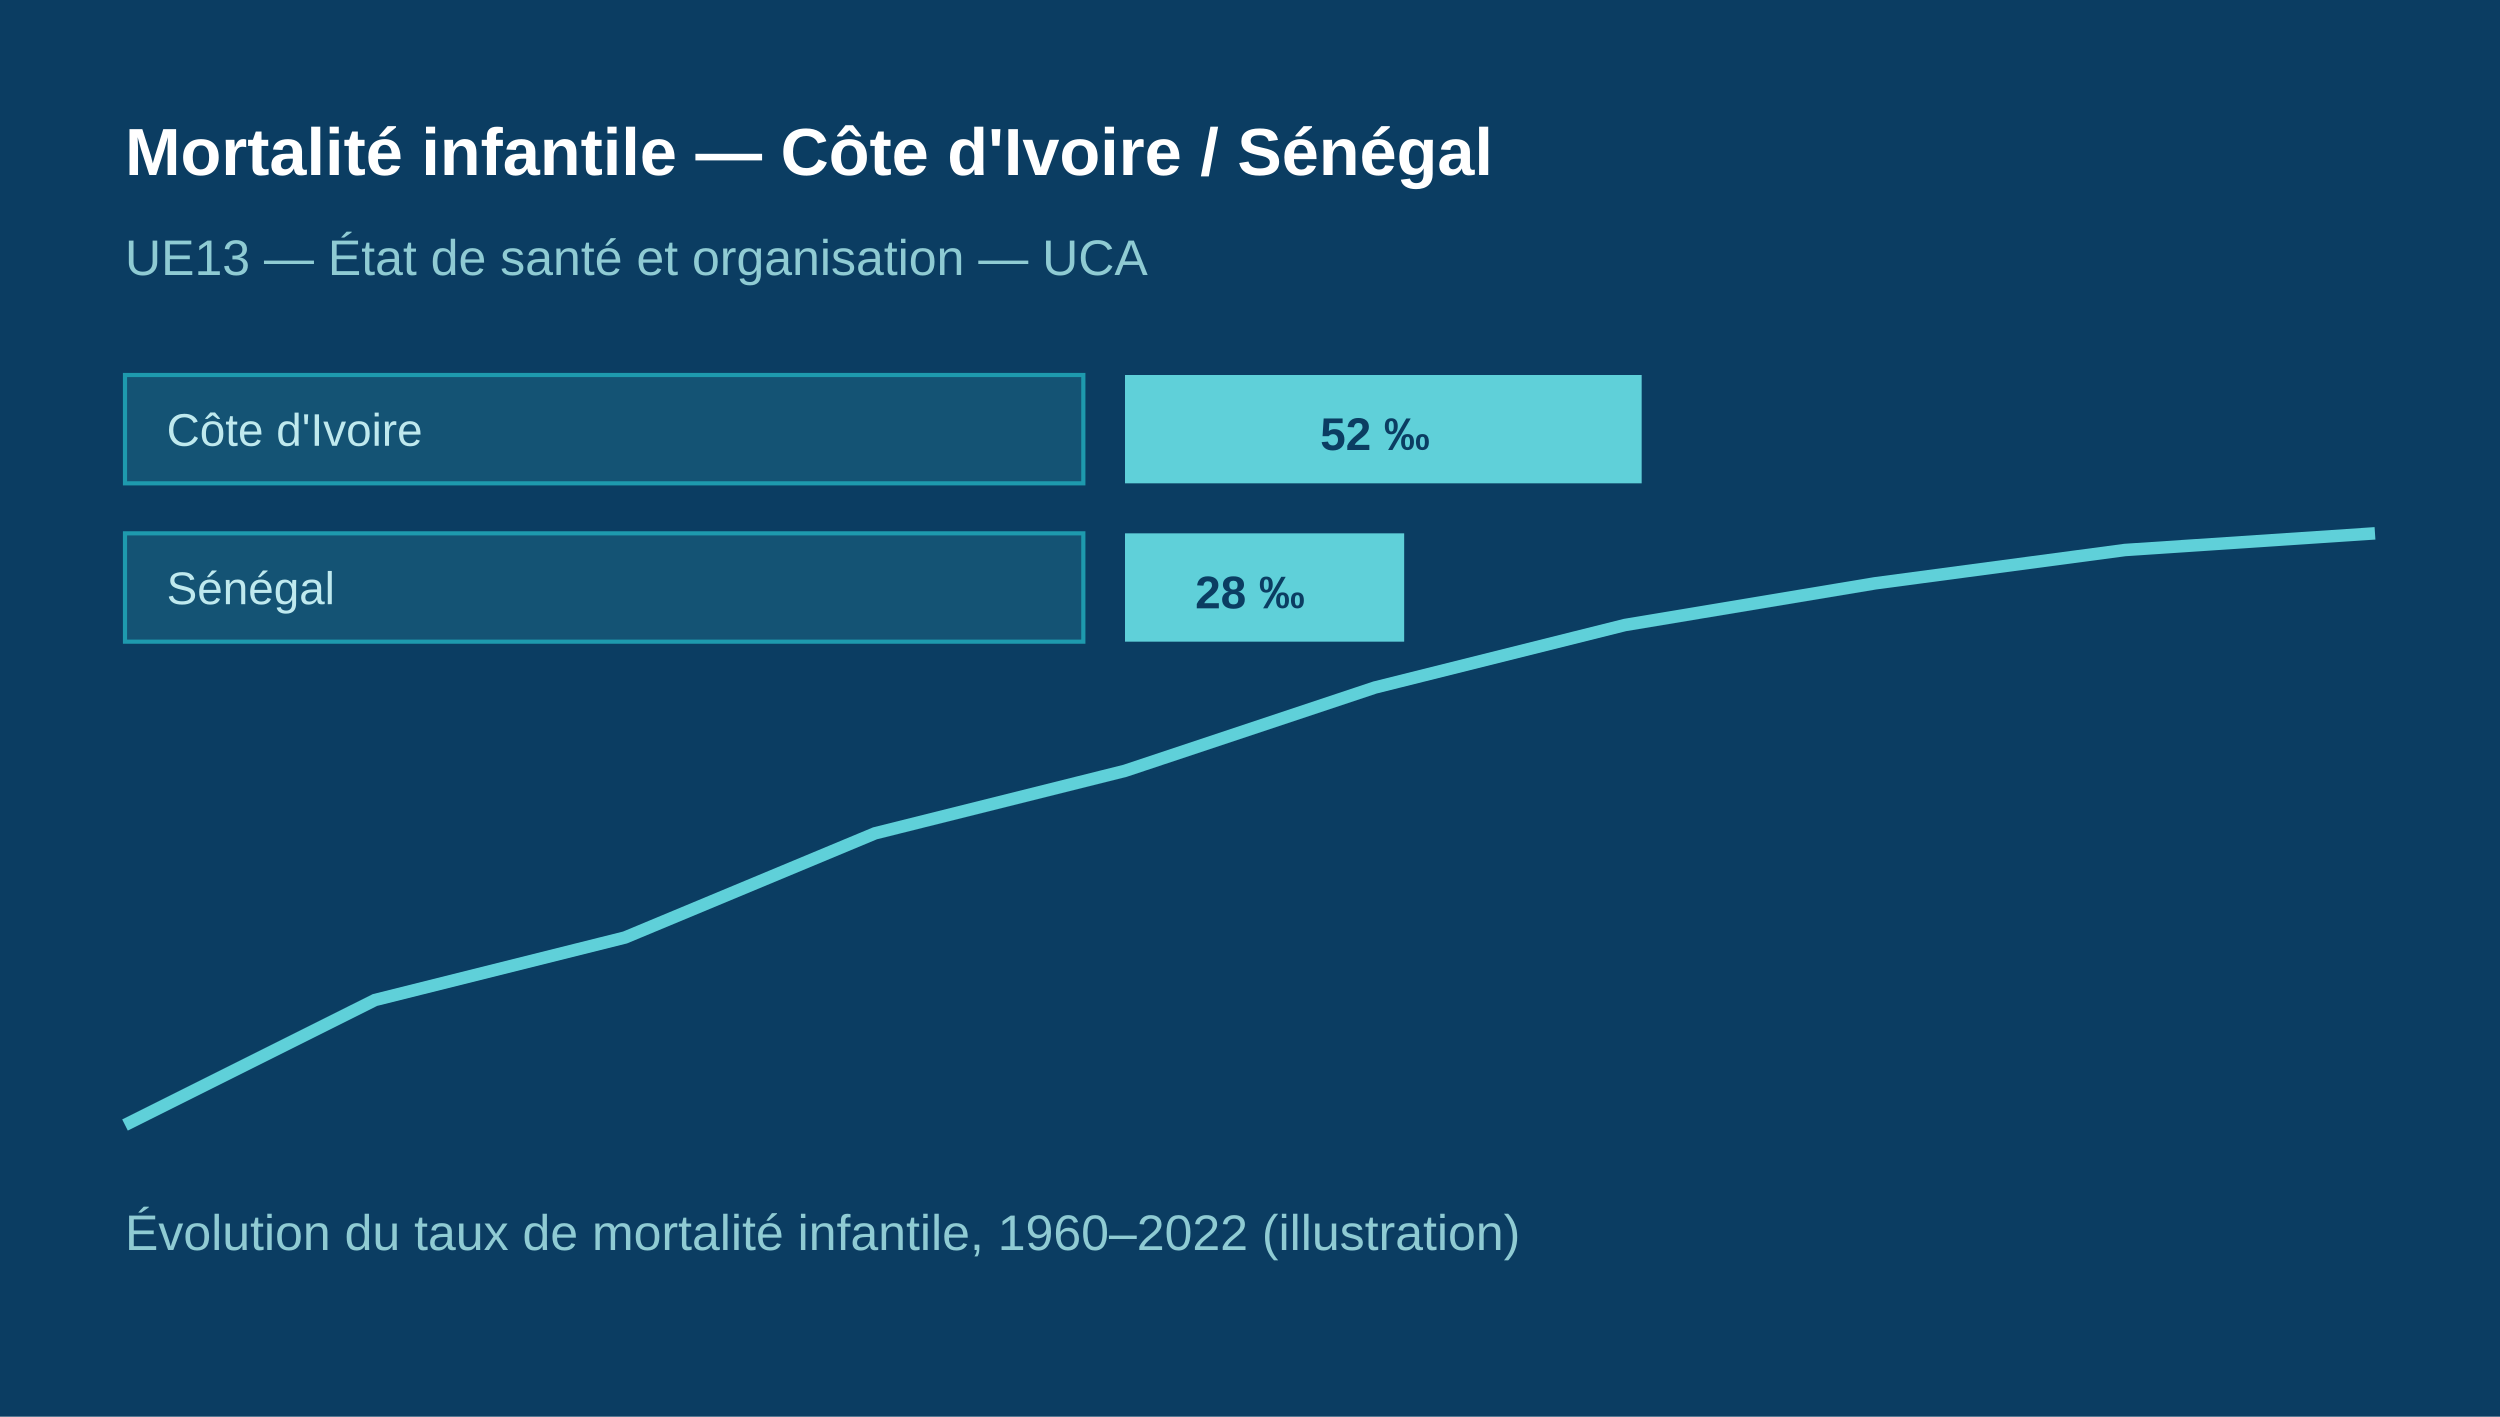
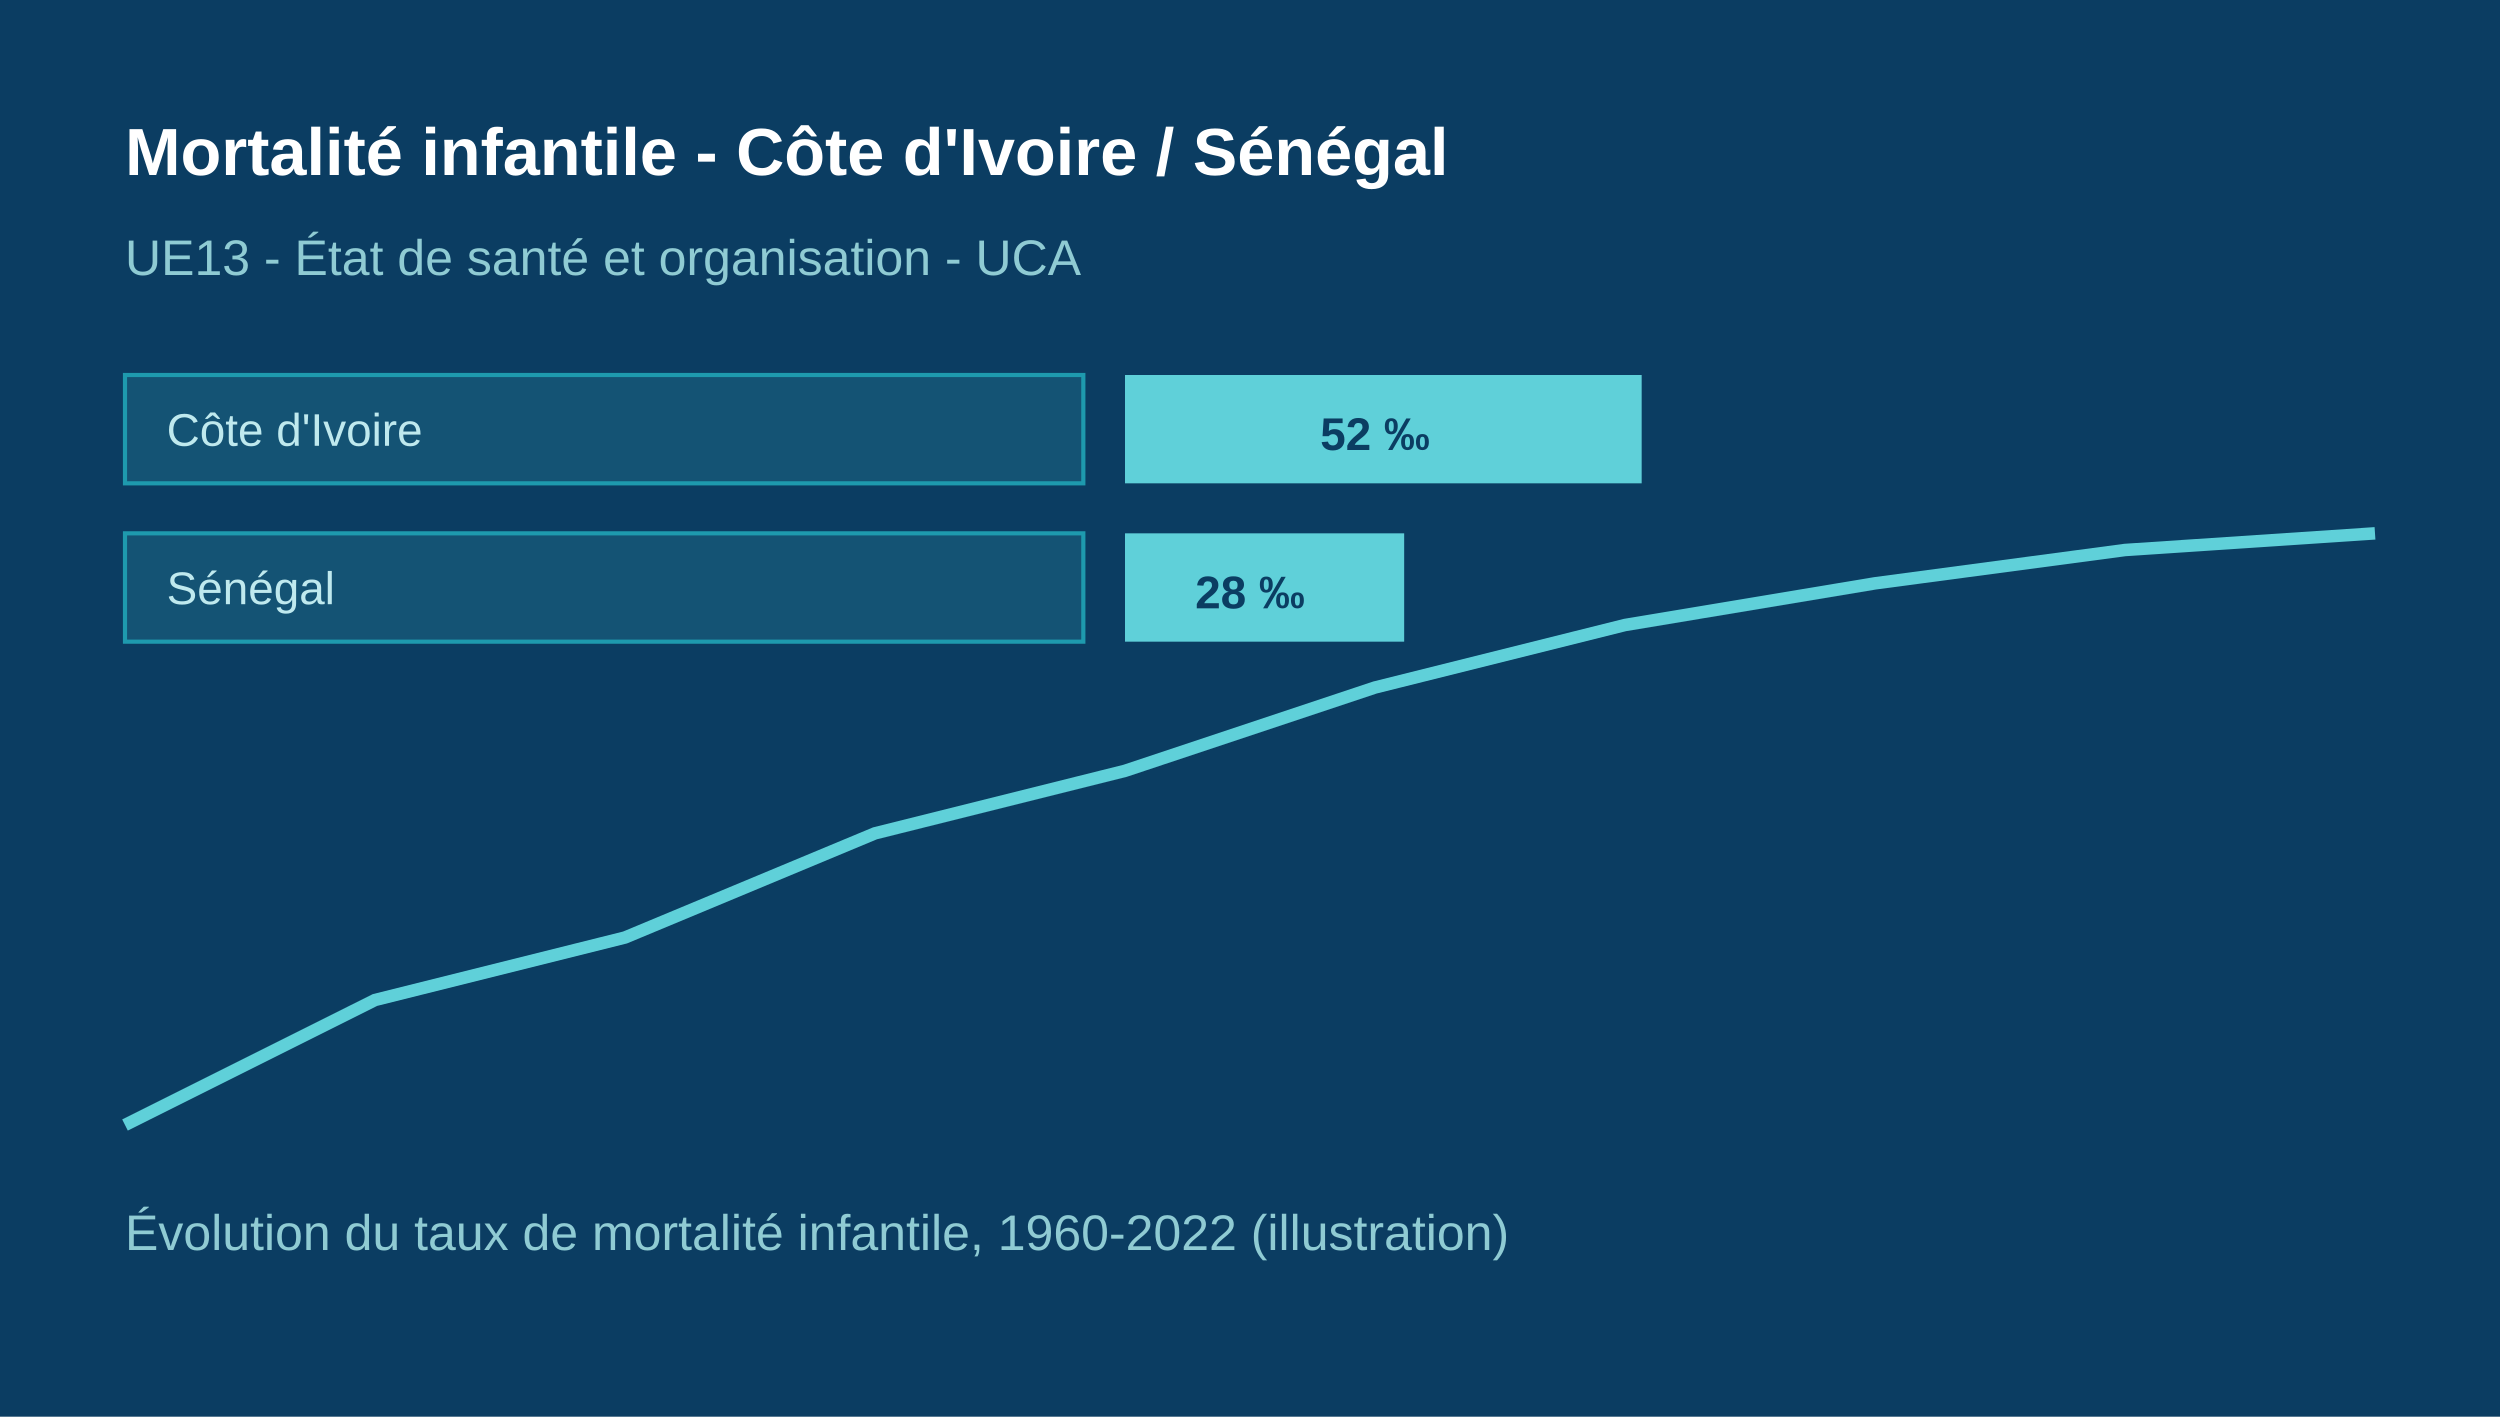
<svg xmlns="http://www.w3.org/2000/svg" viewBox="0 0 600 340" role="img" aria-label="Illustration du travail sur les déterminants de la mortalité infantile en Côte d'Ivoire">
  <rect width="600" height="340" fill="#0B3D62" />
-   <text x="30" y="42" font-family="Arial, sans-serif" font-size="16" font-weight="700" fill="#FFFFFF">Mortalité infantile — Côte d'Ivoire / Sénégal</text>
-   <text x="30" y="66" font-family="Arial, sans-serif" font-size="12" fill="#8FCBD3">UE13 — État de santé et organisation — UCA</text>
+   <text x="30" y="42" font-family="Arial, sans-serif" font-size="16" font-weight="700" fill="#FFFFFF">Mortalité infantile - Côte d'Ivoire / Sénégal</text>
+   <text x="30" y="66" font-family="Arial, sans-serif" font-size="12" fill="#8FCBD3">UE13 - État de santé et organisation - UCA</text>
  <g font-family="Arial, sans-serif" font-size="11" fill="#BFE9EE">
    <rect x="30" y="90" width="230" height="26" fill="#145374" />
    <rect x="30" y="90" width="230" height="26" fill="none" stroke="#1E9AAE" stroke-width="1" />
    <text x="40" y="107">Côte d'Ivoire</text>
    <rect x="270" y="90" width="124" height="26" fill="#5FD0D9" />
    <text x="330" y="108" fill="#0B3D62" font-weight="700" text-anchor="middle">52 ‰</text>
    <rect x="30" y="128" width="230" height="26" fill="#145374" />
    <rect x="30" y="128" width="230" height="26" fill="none" stroke="#1E9AAE" stroke-width="1" />
    <text x="40" y="145">Sénégal</text>
    <rect x="270" y="128" width="67" height="26" fill="#5FD0D9" />
    <text x="300" y="146" fill="#0B3D62" font-weight="700" text-anchor="middle">28 ‰</text>
  </g>
  <polyline points="30,270 90,240 150,225 210,200 270,185 330,165 390,150 450,140 510,132 570,128" fill="none" stroke="#5FD0D9" stroke-width="3" />
-   <text x="30" y="300" font-family="Arial, sans-serif" font-size="12" fill="#8FCBD3">Évolution du taux de mortalité infantile, 1960–2022 (illustration)</text>
+   <text x="30" y="300" font-family="Arial, sans-serif" font-size="12" fill="#8FCBD3">Évolution du taux de mortalité infantile, 1960-2022 (illustration)</text>
</svg>
